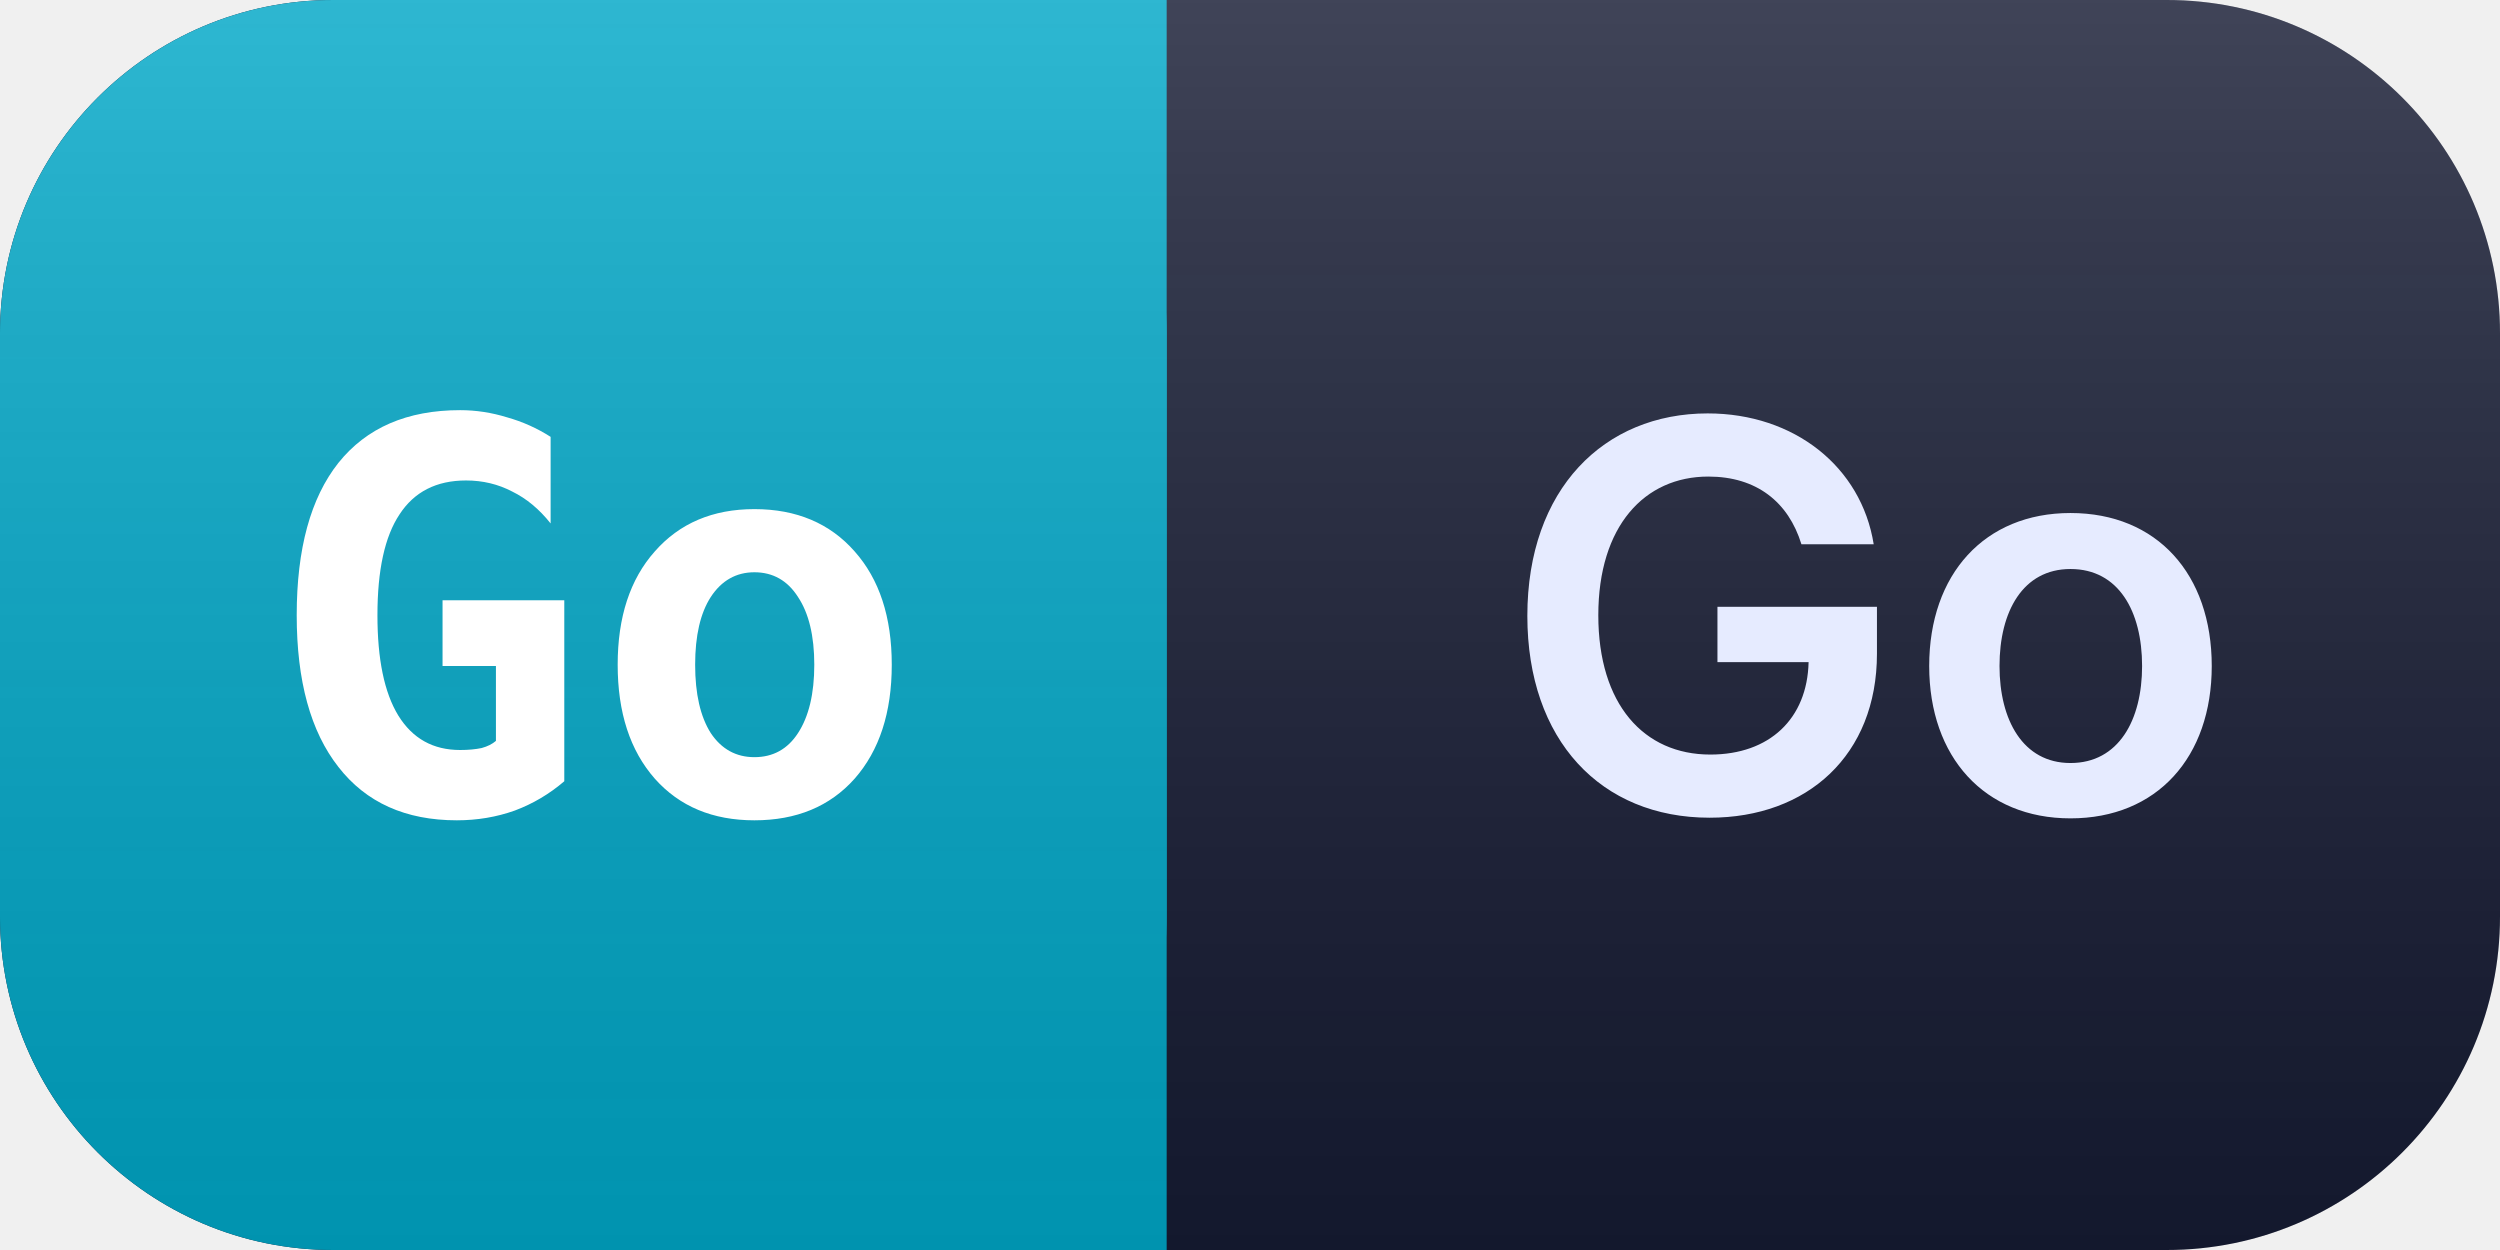
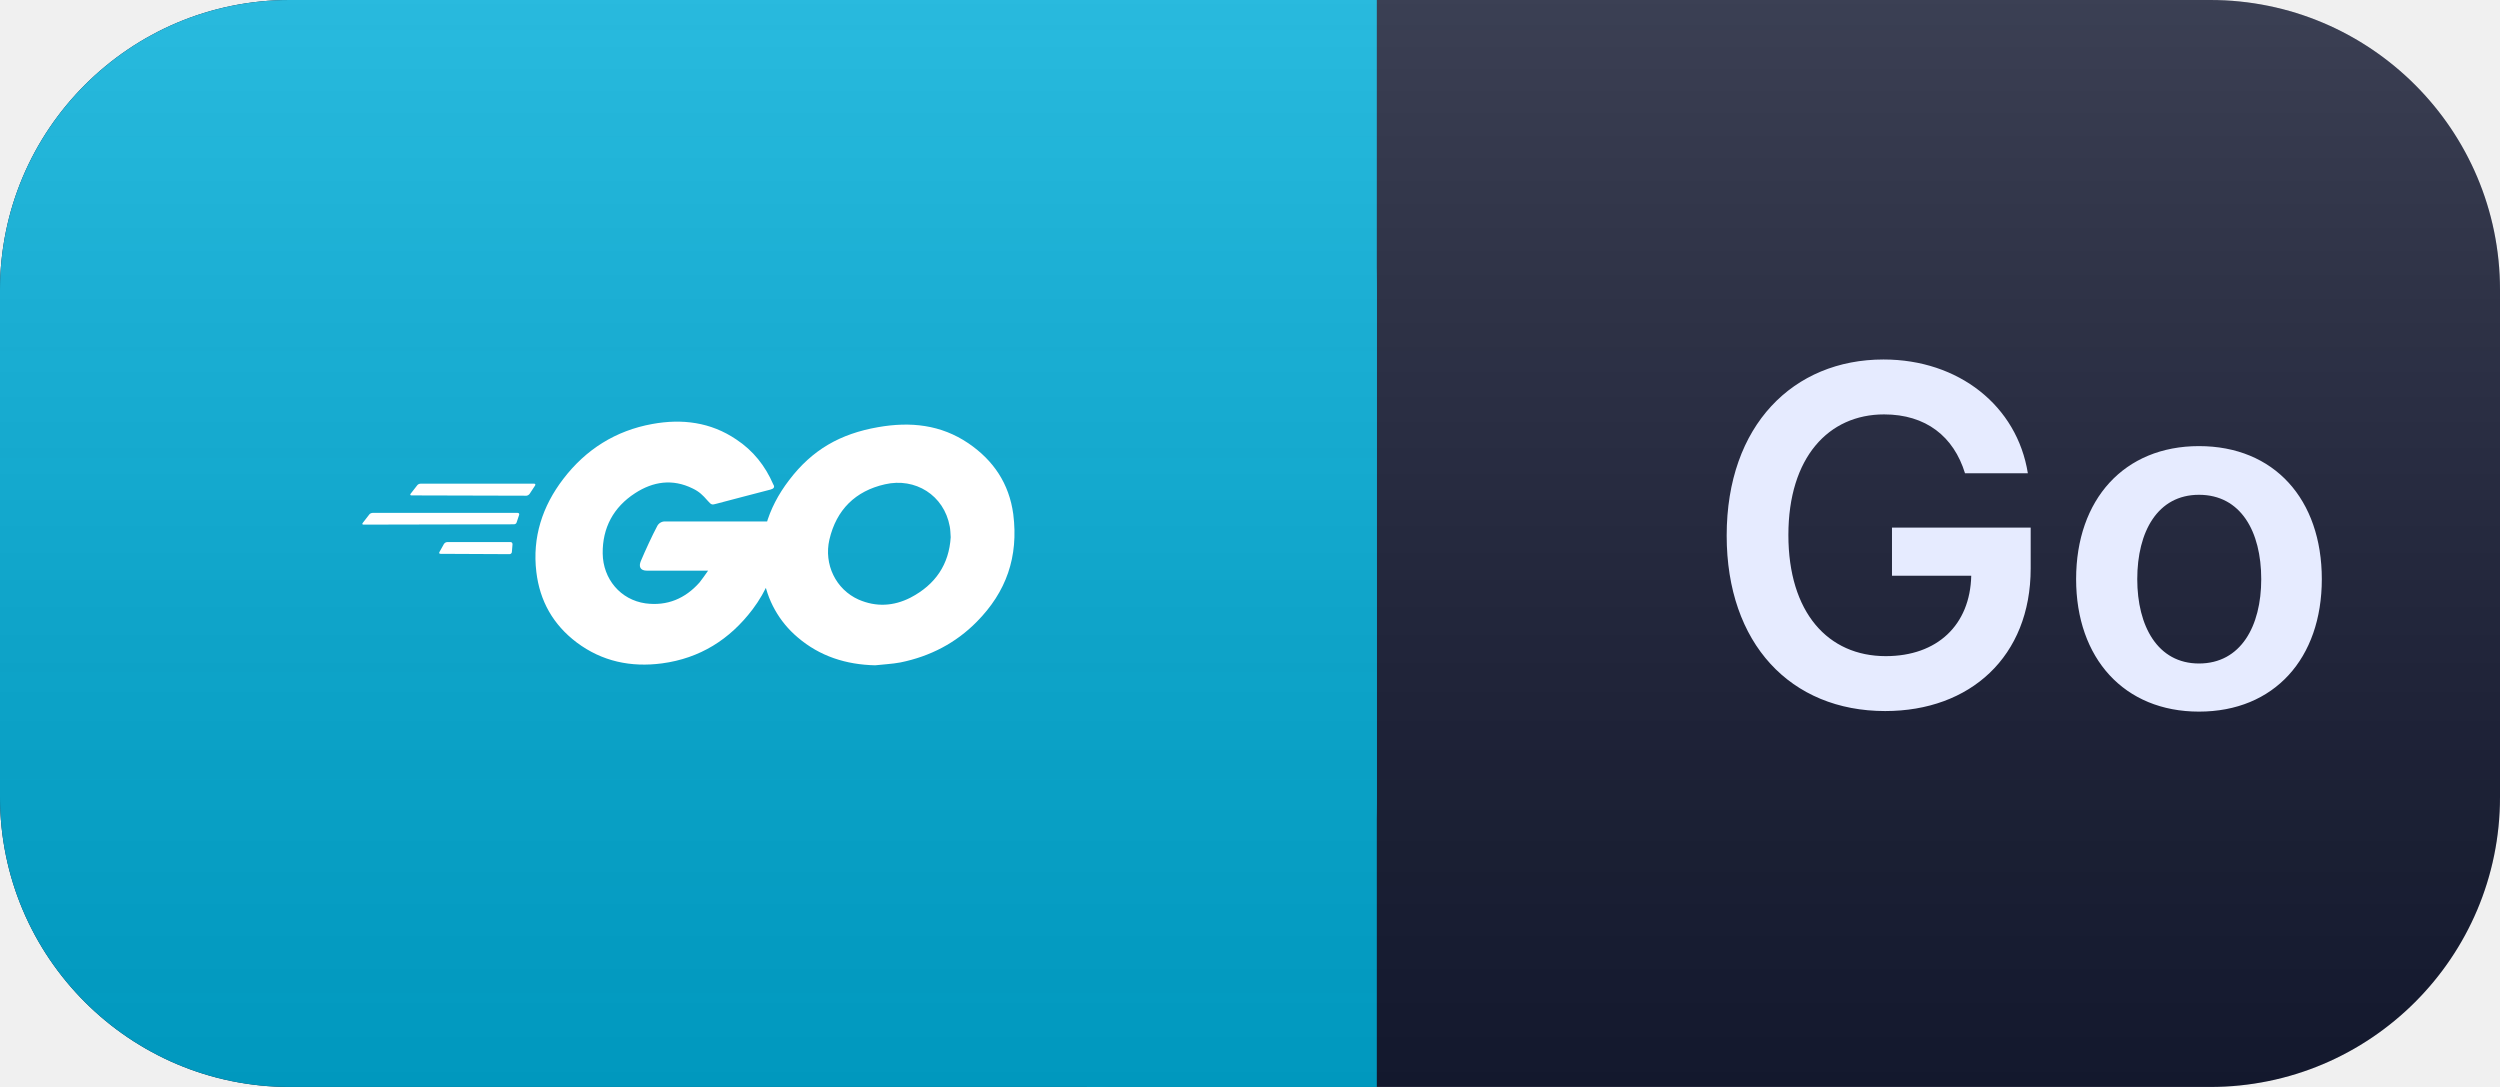
- <svg xmlns="http://www.w3.org/2000/svg" width="60" height="30" viewBox="0 0 60 30" role="img" aria-label="Go">
+ <svg xmlns="http://www.w3.org/2000/svg" width="69" height="30" viewBox="0 0 69 30" role="img" aria-label="Go">
  <defs>
    <linearGradient id="s" x2="0" y2="1">
-       <stop offset="0" stop-color="#fff" stop-opacity=".18" />
+       <stop offset="0" stop-color="#fff" stop-opacity=".16" />
      <stop offset="1" stop-opacity=".12" />
    </linearGradient>
  </defs>
-   <rect width="60" height="30" rx="8" fill="#161b33" />
-   <rect width="28" height="30" rx="8" fill="#00a7c7" />
-   <rect x="20" width="8" height="30" fill="#00a7c7" />
-   <rect width="60" height="30" rx="8" fill="url(#s)" />
-   <text x="14.2" y="19.5" text-anchor="middle" font-family="'SF Mono',Menlo,Consolas,monospace" font-size="13" font-weight="800" fill="#fff">Go</text>
-   <text x="36" y="19.5" font-family="Inter,'Segoe UI',Helvetica,Arial,sans-serif" font-size="13" font-weight="600" fill="#e6ebff">Go</text>
+   <rect width="69" height="30" rx="8" fill="#161b33" />
+   <rect width="38" height="30" rx="8" fill="#00ADD8" />
+   <rect x="30" width="8" height="30" fill="#00ADD8" />
+   <rect width="69" height="30" rx="8" fill="url(#s)" />
+   <g transform="translate(10.0,6) scale(0.75)">
+     <path d="M1.811 10.231c-.047 0-.058-.023-.035-.059l.246-.315c.023-.035.081-.058.128-.058h4.172c.046 0 .058.035.035.07l-.199.303c-.023.036-.082.07-.117.07zM.047 11.306c-.047 0-.059-.023-.035-.058l.245-.316c.023-.035.082-.058.129-.058h5.328c.047 0 .07.035.058.07l-.093.28c-.012.047-.058.07-.105.07zm2.828 1.075c-.047 0-.059-.035-.035-.07l.163-.292c.023-.035.07-.07.117-.07h2.337c.047 0 .07.035.07.082l-.023.28c0 .047-.047.082-.082.082zm12.129-2.36c-.736.187-1.239.327-1.963.514-.176.046-.187.058-.34-.117-.174-.199-.303-.327-.548-.444-.737-.362-1.45-.257-2.115.175-.795.514-1.204 1.274-1.192 2.22.011.935.654 1.706 1.577 1.835.795.105 1.46-.175 1.987-.77.105-.13.198-.27.315-.434H10.47c-.245 0-.304-.152-.222-.35.152-.362.432-.97.596-1.274a.315.315 0 01.292-.187h4.253c-.023.316-.023.631-.07.947a4.983 4.983 0 01-.958 2.29c-.841 1.11-1.94 1.8-3.33 1.986-1.145.152-2.209-.07-3.143-.77-.865-.655-1.356-1.52-1.484-2.595-.152-1.274.222-2.419.993-3.424.83-1.086 1.928-1.776 3.272-2.02 1.098-.2 2.15-.07 3.096.571.62.41 1.063.97 1.356 1.648.07.105.023.164-.117.2m3.868 6.461c-1.064-.024-2.034-.328-2.852-1.029a3.665 3.665 0 01-1.262-2.255c-.21-1.32.152-2.489.947-3.529.853-1.122 1.881-1.706 3.272-1.95 1.192-.21 2.314-.095 3.33.595.923.63 1.496 1.484 1.648 2.605.198 1.578-.257 2.863-1.344 3.962-.771.783-1.718 1.273-2.805 1.495-.315.06-.63.07-.934.106zm2.78-4.72c-.011-.153-.011-.27-.034-.387-.21-1.157-1.274-1.81-2.384-1.554-1.087.245-1.788.935-2.045 2.033-.21.912.234 1.835 1.075 2.21.643.28 1.285.244 1.905-.07.923-.48 1.425-1.228 1.484-2.233z" fill="#ffffff" />
+   </g>
+   <text x="47" y="19.5" font-family="Inter,Segoe UI,Helvetica,Arial,sans-serif" font-size="13" font-weight="600" fill="#e6ebff">Go</text>
</svg>
